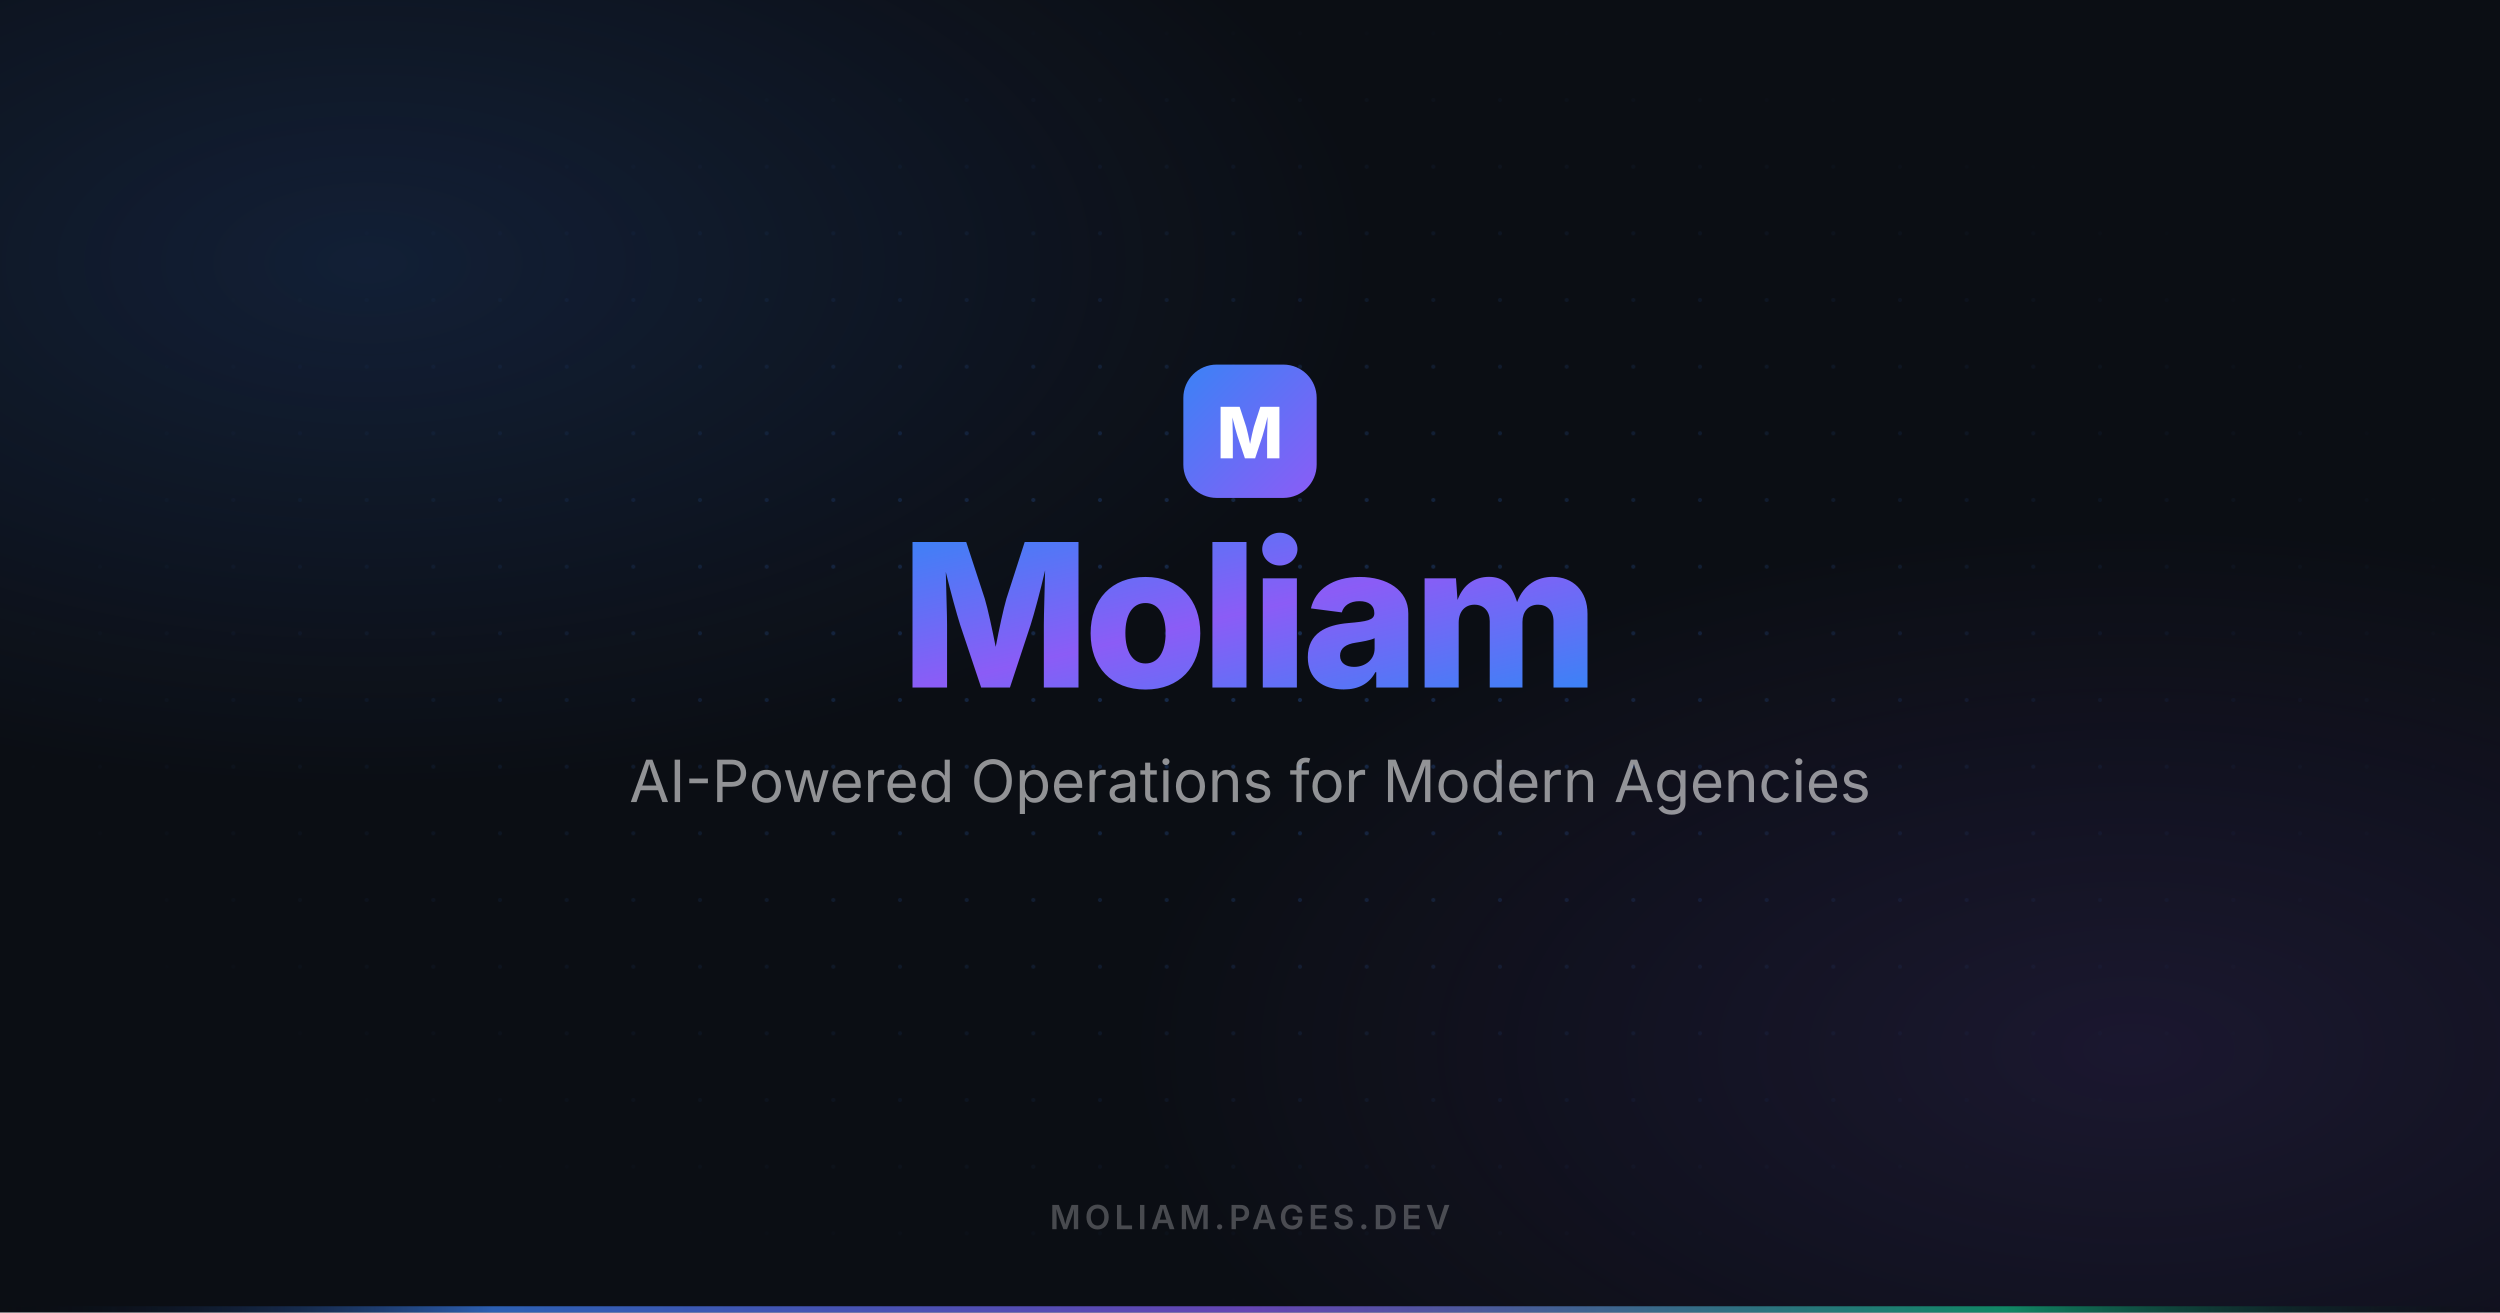
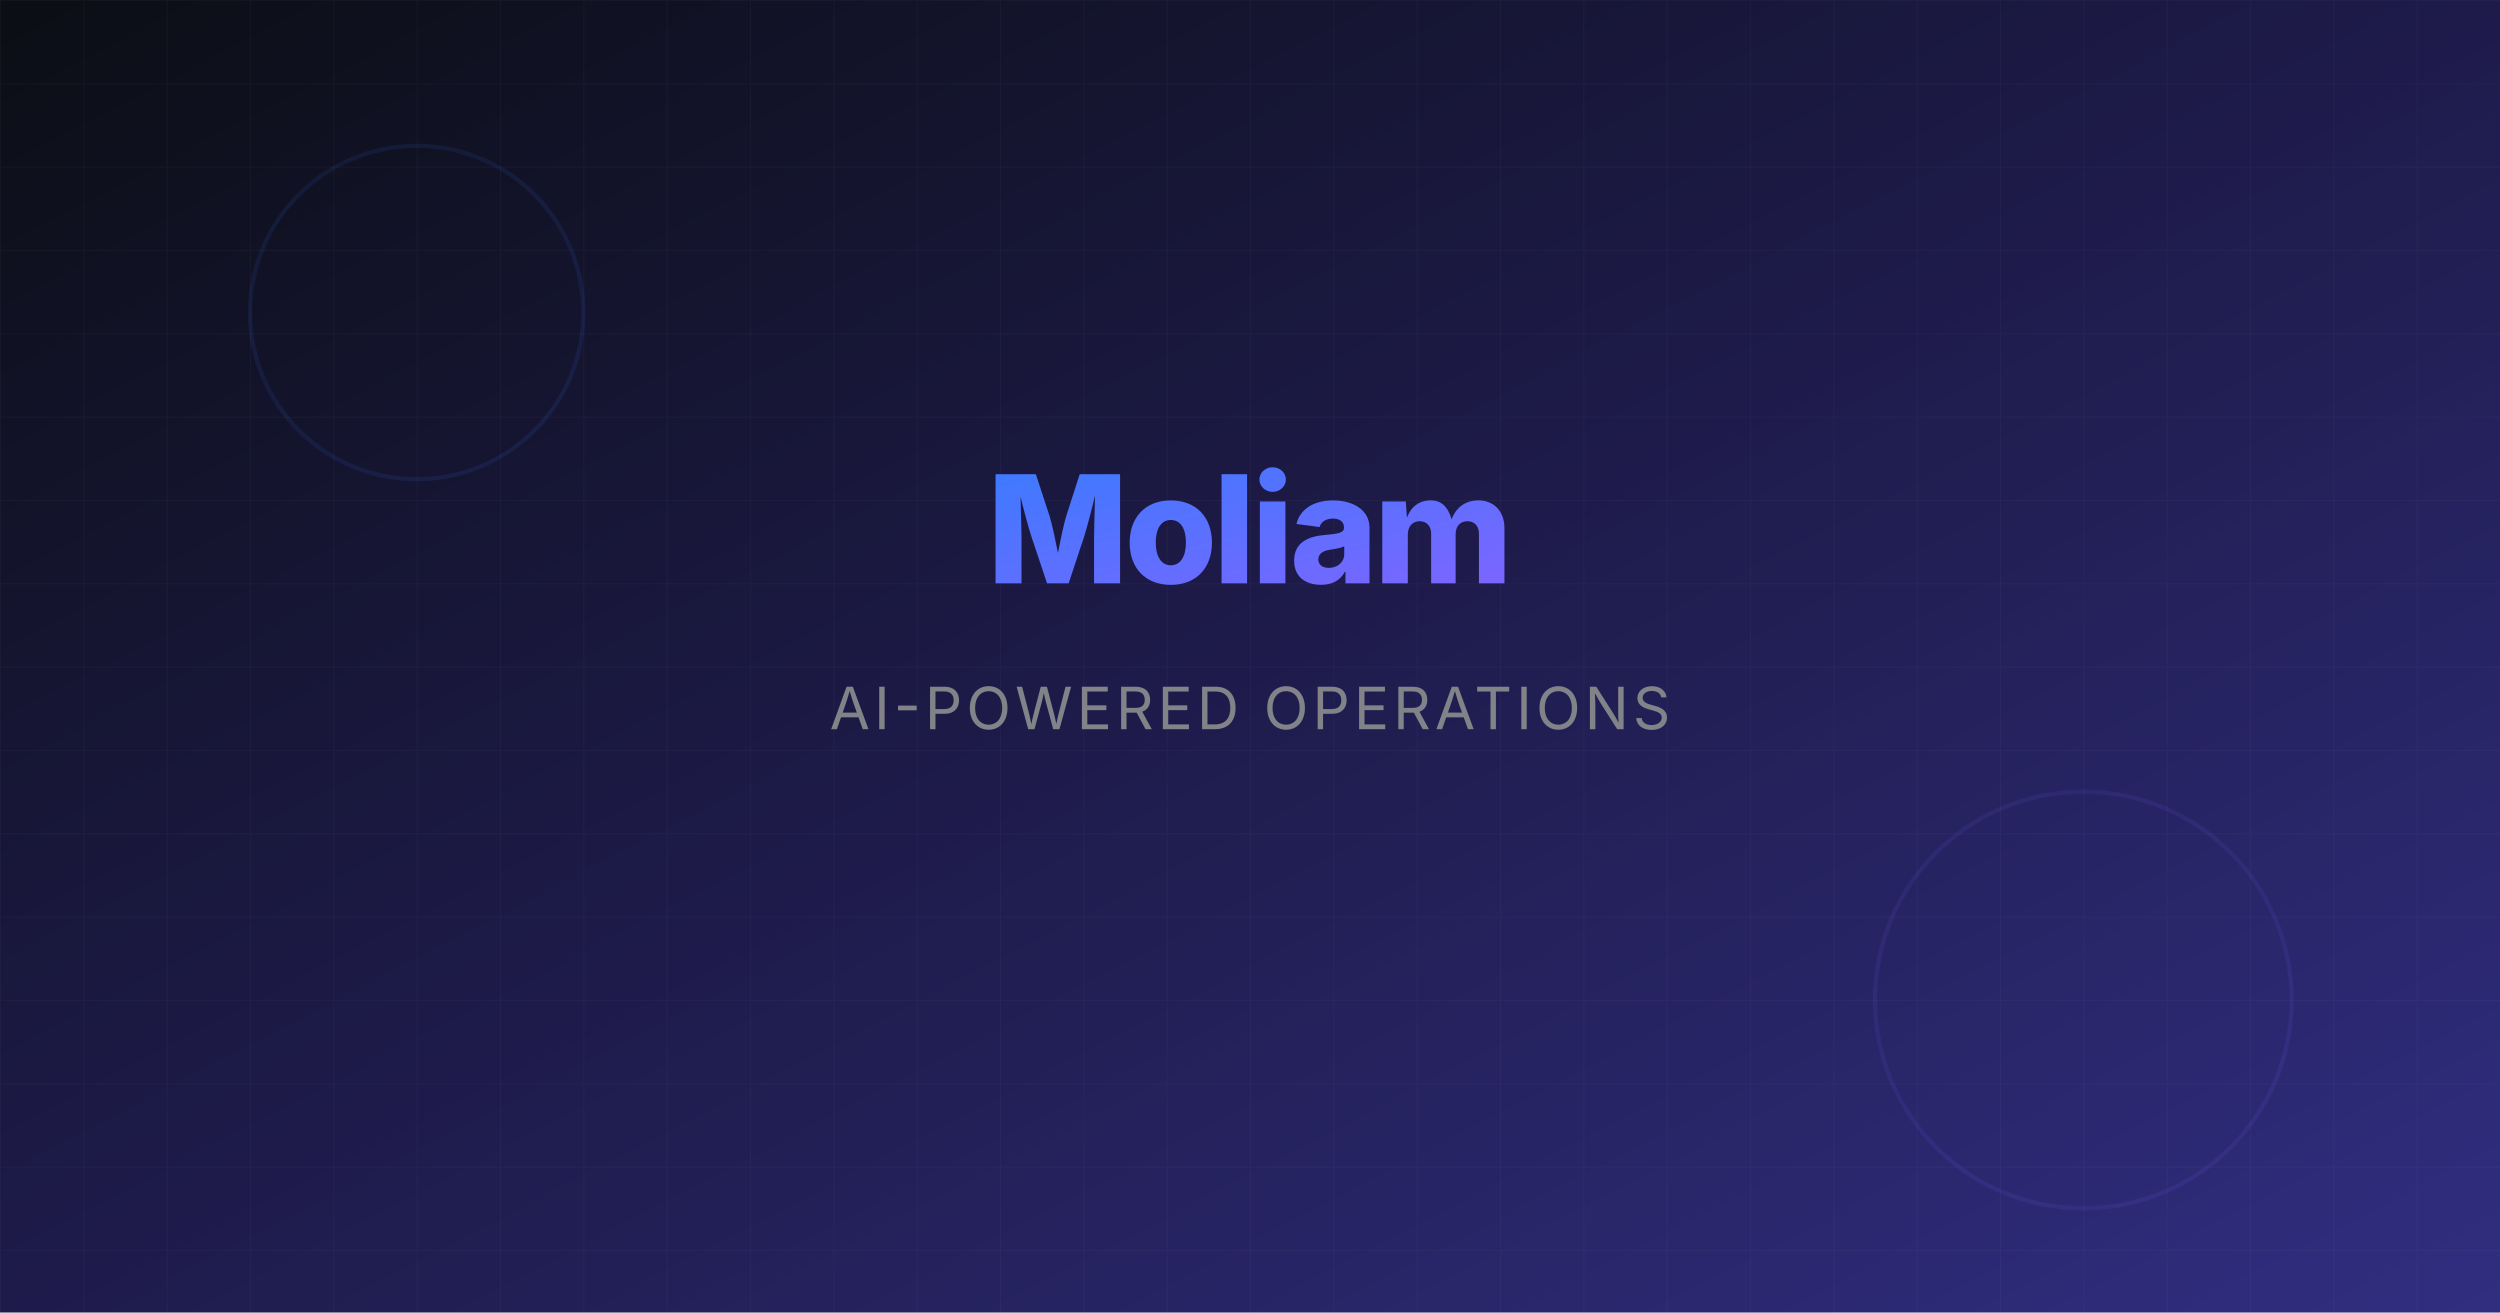
<svg xmlns="http://www.w3.org/2000/svg" width="1200" height="630" viewBox="0 0 1200 630">
  <defs>
-     <linearGradient id="textGrad" x1="0%" y1="0%" x2="100%" y2="100%">
-       <stop offset="0%" stop-color="#3B82F6" />
-       <stop offset="50%" stop-color="#8B5CF6" />
-       <stop offset="100%" stop-color="#3B82F6" />
+     <linearGradient id="bg-gradient" x1="0%" y1="0%" x2="100%" y2="100%">
+       <stop offset="0%" style="stop-color:#0B0E14;stop-opacity:1" />
+       <stop offset="50%" style="stop-color:#1e1b4b;stop-opacity:1" />
+       <stop offset="100%" style="stop-color:#312e81;stop-opacity:1" />
    </linearGradient>
-     <linearGradient id="barGrad" x1="0%" y1="0%" x2="100%" y2="0%">
-       <stop offset="0%" stop-color="transparent" />
-       <stop offset="20%" stop-color="#3B82F6" />
-       <stop offset="50%" stop-color="#8B5CF6" />
-       <stop offset="80%" stop-color="#10B981" />
-       <stop offset="100%" stop-color="transparent" />
+     <linearGradient id="text-gradient" x1="0%" y1="0%" x2="100%" y2="100%">
+       <stop offset="0%" style="stop-color:#3D7AFF;stop-opacity:1" />
+       <stop offset="100%" style="stop-color:#7C65FF;stop-opacity:1" />
    </linearGradient>
-     <linearGradient id="iconGrad" x1="0%" y1="0%" x2="100%" y2="100%">
-       <stop offset="0%" stop-color="#3B82F6" />
-       <stop offset="100%" stop-color="#8B5CF6" />
-     </linearGradient>
-     <radialGradient id="glowBlue" cx="15%" cy="20%" r="40%">
-       <stop offset="0%" stop-color="#3B82F6" stop-opacity="0.15" />
-       <stop offset="100%" stop-color="#3B82F6" stop-opacity="0" />
-     </radialGradient>
-     <radialGradient id="glowPurple" cx="85%" cy="80%" r="40%">
-       <stop offset="0%" stop-color="#8B5CF6" stop-opacity="0.12" />
-       <stop offset="100%" stop-color="#8B5CF6" stop-opacity="0" />
-     </radialGradient>
-     <radialGradient id="dotFade" cx="50%" cy="50%" r="50%">
-       <stop offset="0%" stop-color="white" stop-opacity="1" />
-       <stop offset="60%" stop-color="white" stop-opacity="0.3" />
-       <stop offset="100%" stop-color="white" stop-opacity="0" />
-     </radialGradient>
-     <mask id="dotMask">
-       <rect width="1200" height="630" fill="url(#dotFade)" />
-     </mask>
-     <pattern id="dots" x="0" y="0" width="32" height="32" patternUnits="userSpaceOnUse">
-       <circle cx="16" cy="16" r="1" fill="#3B82F6" opacity="0.25" />
-     </pattern>
  </defs>
-   <rect width="1200" height="630" fill="#0B0E14" />
-   <rect width="1200" height="630" fill="url(#glowBlue)" />
-   <rect width="1200" height="630" fill="url(#glowPurple)" />
-   <rect width="1200" height="630" fill="url(#dots)" mask="url(#dotMask)" />
-   <rect x="568" y="175" width="64" height="64" rx="16" fill="url(#iconGrad)" />
-   <text x="600" y="220" text-anchor="middle" font-family="Inter, system-ui, sans-serif" font-size="34" font-weight="800" fill="white">M</text>
-   <text x="600" y="330" text-anchor="middle" font-family="Inter, system-ui, sans-serif" font-size="96" font-weight="800" fill="url(#textGrad)" letter-spacing="-3">Moliam</text>
-   <text x="600" y="385" text-anchor="middle" font-family="Inter, system-ui, sans-serif" font-size="28" font-weight="400" fill="white" opacity="0.55">AI-Powered Operations for Modern Agencies</text>
-   <text x="600" y="590" text-anchor="middle" font-family="Inter, system-ui, sans-serif" font-size="16" font-weight="600" fill="white" opacity="0.25" letter-spacing="2">MOLIAM.PAGES.DEV</text>
-   <line x1="500" y1="0" x2="700" y2="0" stroke="url(#barGrad)" stroke-width="1" opacity="0.4" />
-   <rect x="0" y="627" width="1200" height="3" fill="url(#barGrad)" opacity="0.7" />
+   <rect width="1200" height="630" fill="url(#bg-gradient)" />
+   <pattern id="grid" width="40" height="40" patternUnits="userSpaceOnUse">
+     <path d="M 40 0 L 0 0 0 40" fill="none" stroke="rgba(255,255,255,0.03)" stroke-width="1" />
+   </pattern>
+   <rect width="1200" height="630" fill="url(#grid)" />
+   <text x="600" y="280" text-anchor="middle" font-family="'Inter', -apple-system, BlinkMacSystemFont, 'Segoe UI', sans-serif" font-size="72" font-weight="800" fill="url(#text-gradient)" letter-spacing="-2">
+     Moliam
+   </text>
+   <text x="600" y="350" text-anchor="middle" font-family="'Inter', -apple-system, BlinkMacSystemFont, 'Segoe UI', sans-serif" font-size="28" fill="#818389" letter-spacing="2">
+     AI-POWERED OPERATIONS
+   </text>
+   <circle cx="200" cy="150" r="80" fill="none" stroke="rgba(61, 122, 255, 0.1)" stroke-width="2" />
+   <circle cx="1000" cy="480" r="100" fill="none" stroke="rgba(124, 101, 255, 0.1)" stroke-width="2" />
+   <line x1="600" y1="380" x2="600" y2="400" stroke="url(#text-gradient)" stroke-width="3" />
</svg>
